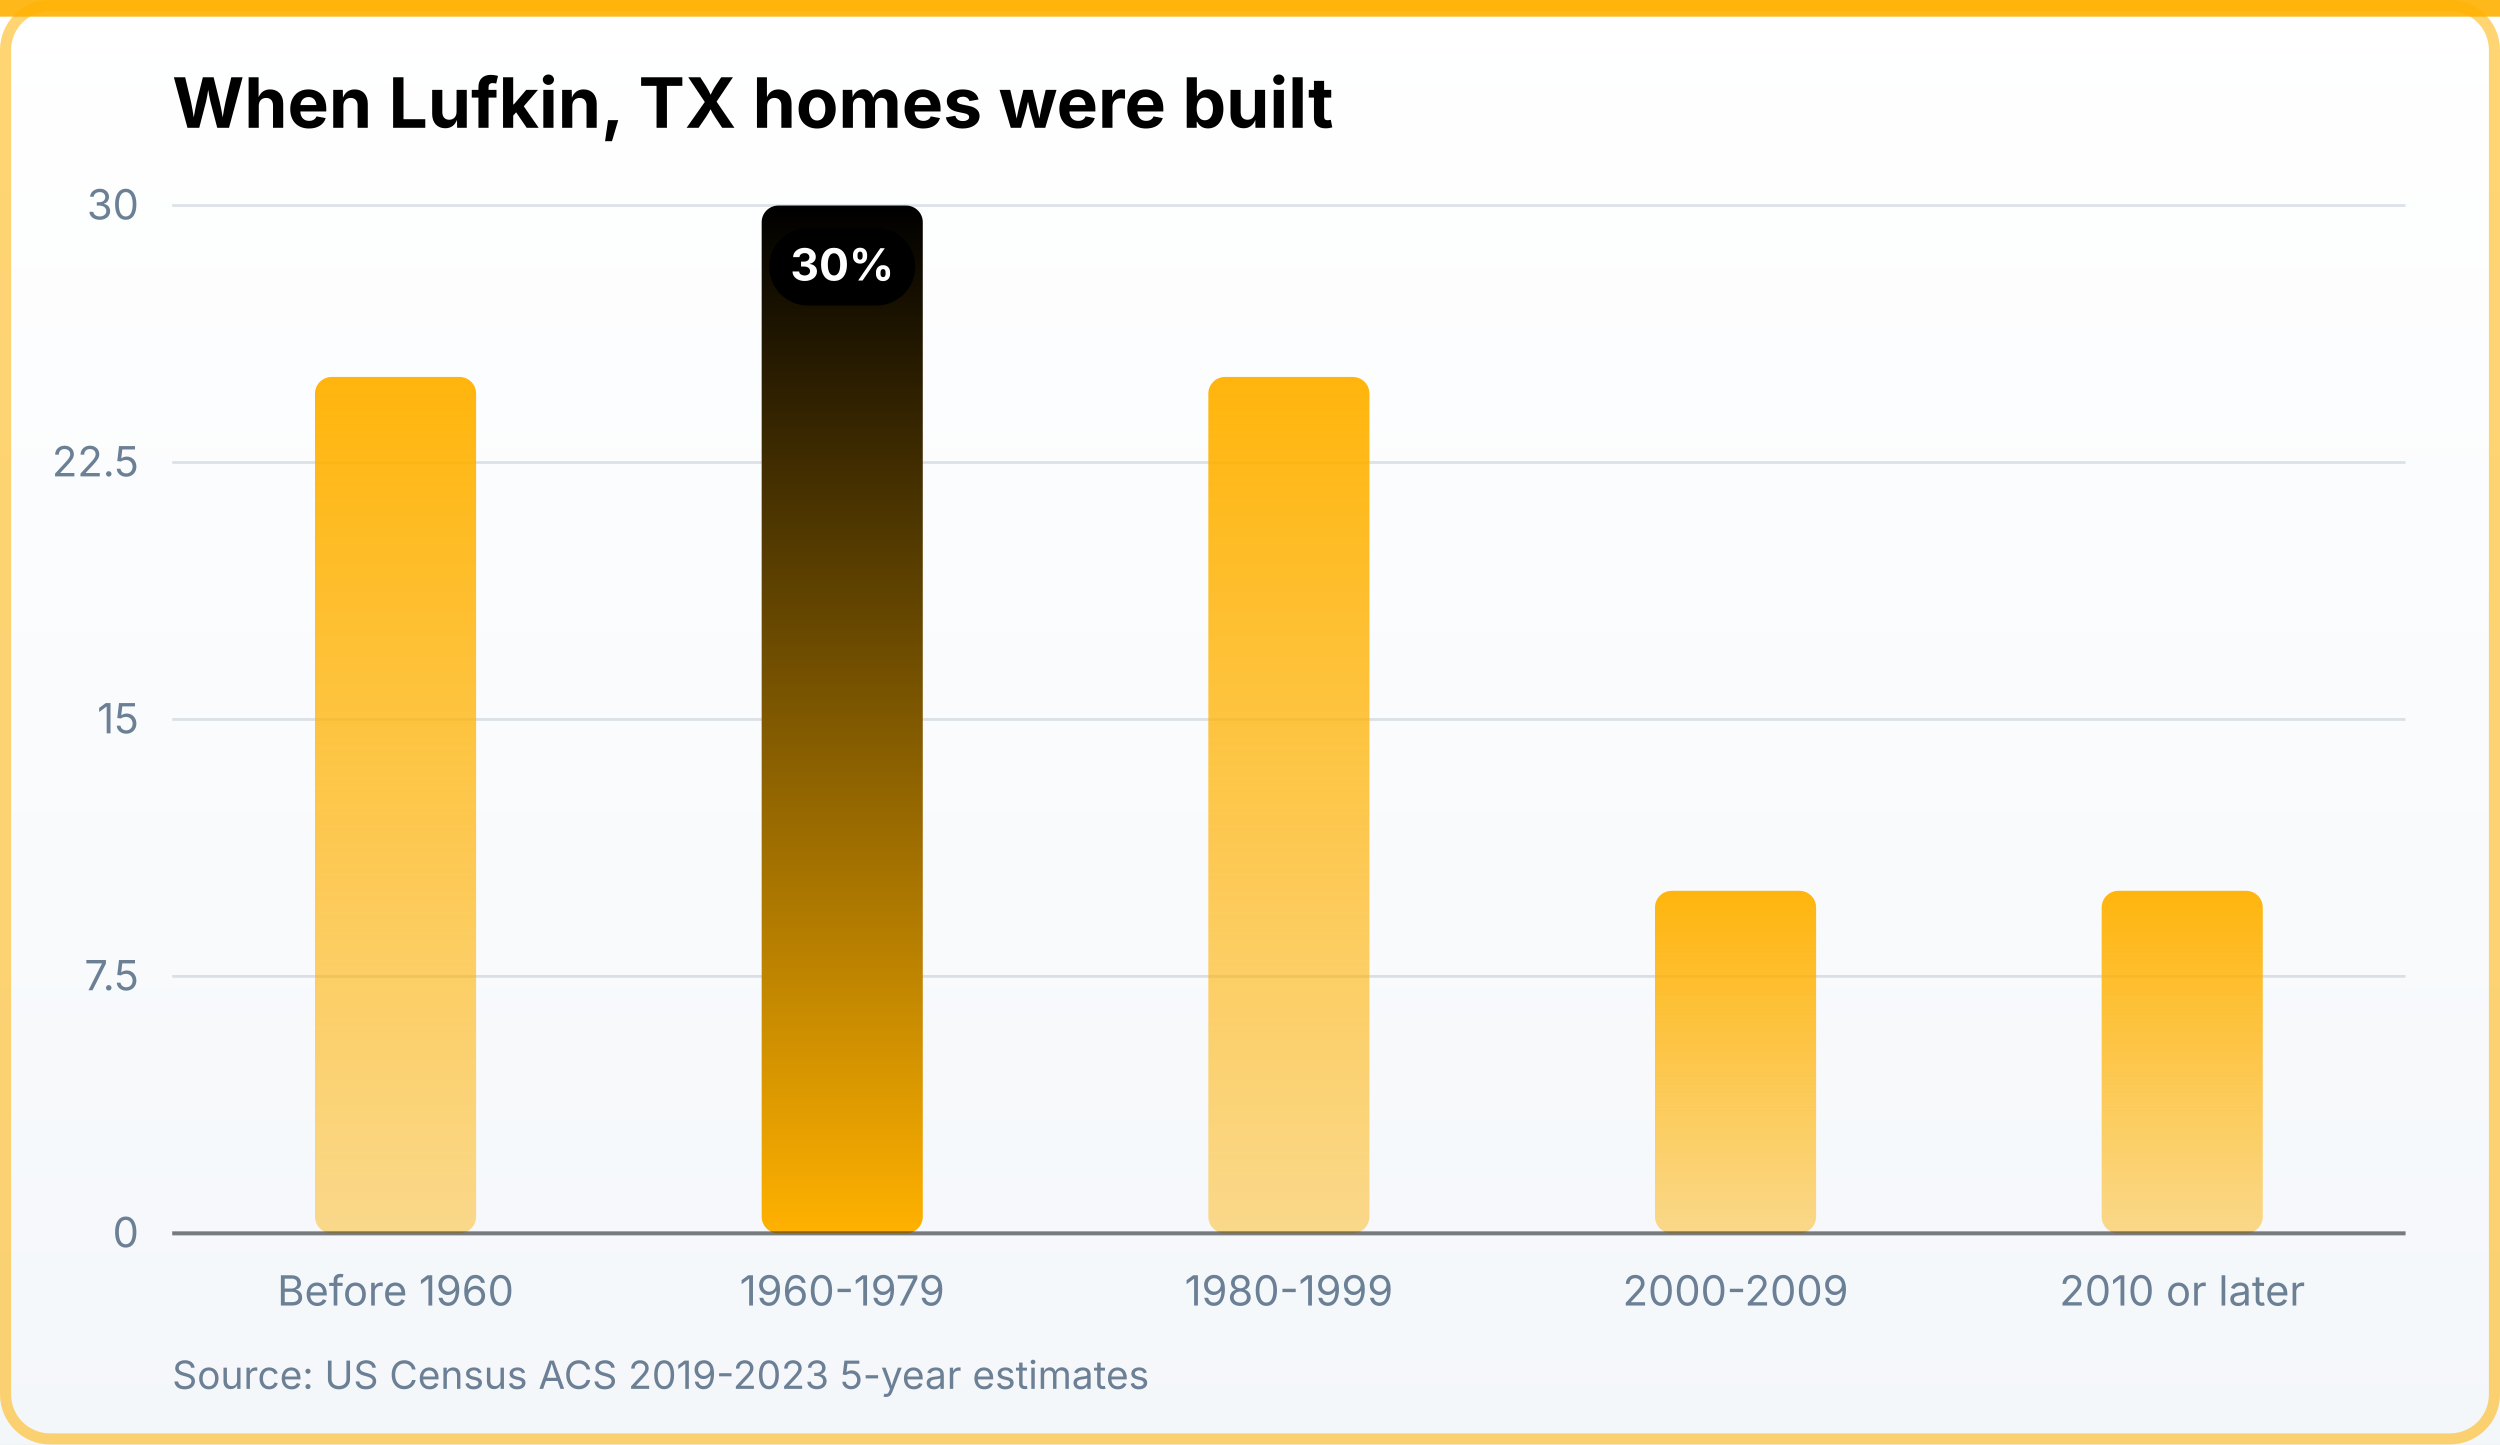
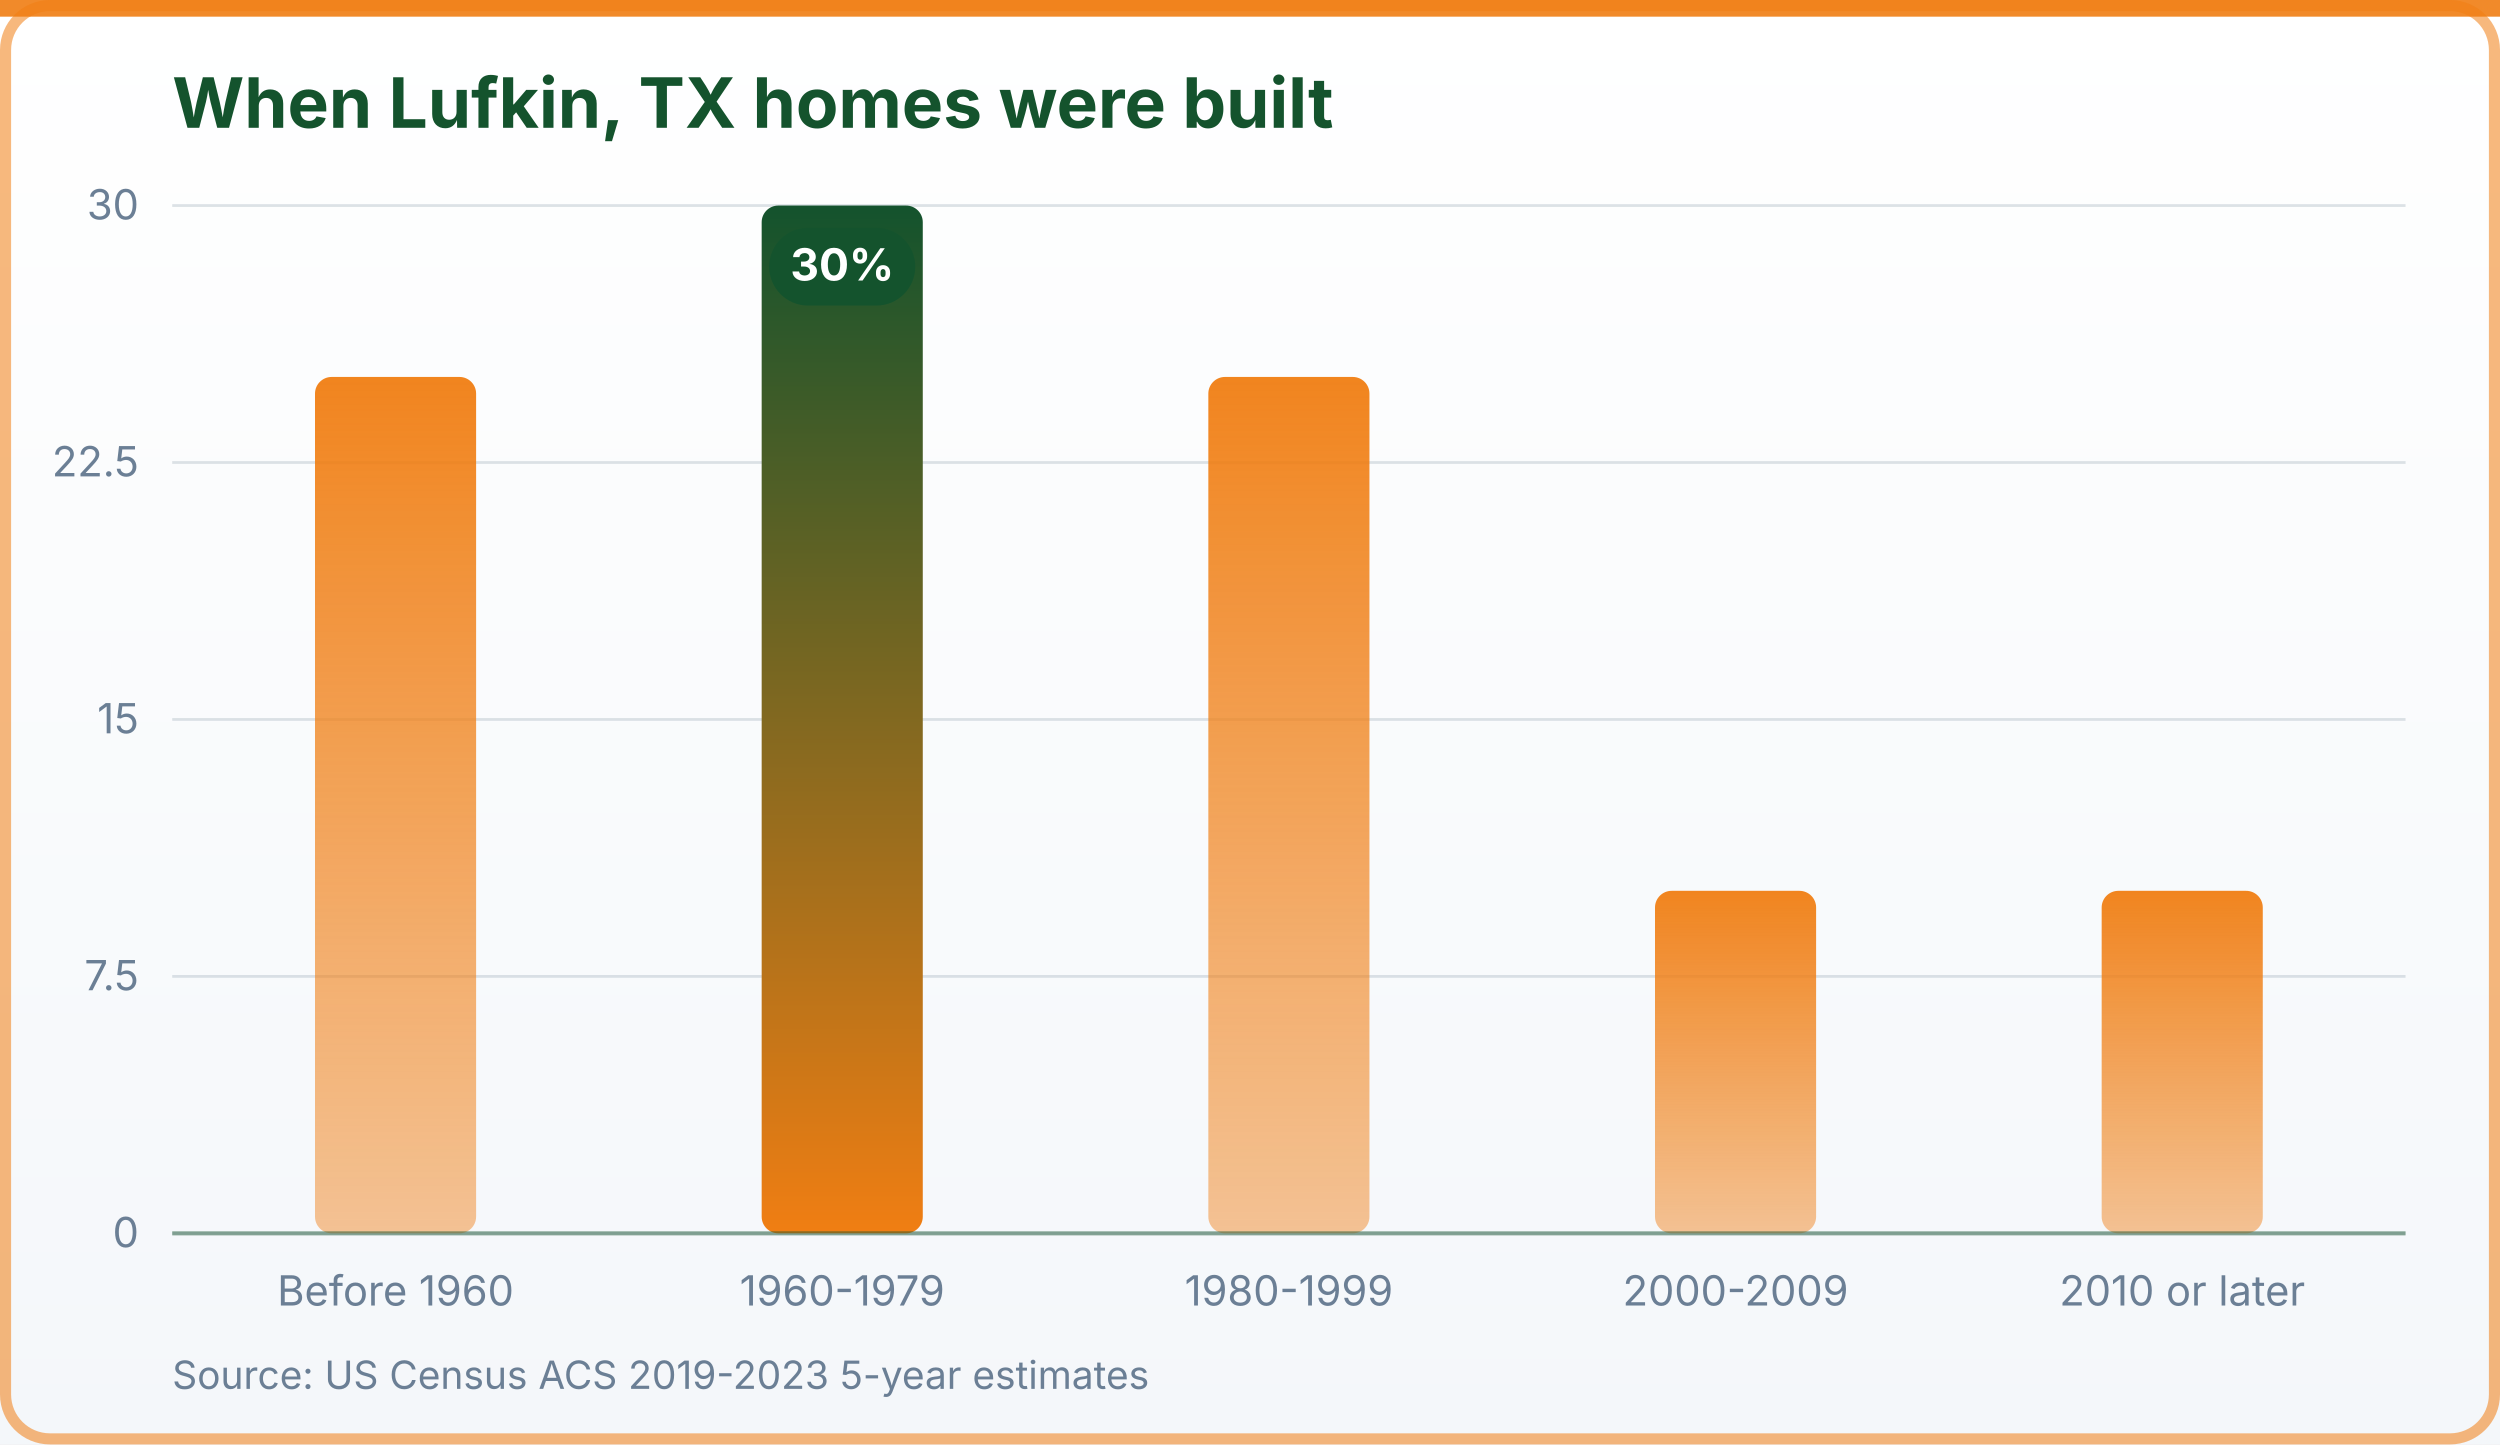
<svg xmlns="http://www.w3.org/2000/svg" viewBox="0 0 900 520" width="900" height="520" role="img">
  <defs>
    <linearGradient id="cbg" x1="0" y1="0" x2="0" y2="1">
      <stop offset="0" stop-color="#ffffff" />
      <stop offset="1" stop-color="#f4f7fa" />
    </linearGradient>
    <linearGradient id="barg" x1="0" y1="0" x2="0" y2="1">
-       <stop offset="0" stop-color="#FFB100" stop-opacity=".95" />
-       <stop offset="1" stop-color="#FFB100" stop-opacity=".45" />
+       <stop offset="0" stop-color="#F07E13" stop-opacity=".95" />
+       <stop offset="1" stop-color="#F07E13" stop-opacity=".45" />
    </linearGradient>
    <linearGradient id="barp" x1="0" y1="0" x2="0" y2="1">
-       <stop offset="0" stop-color="#000000" />
-       <stop offset="1" stop-color="#FFB100" />
+       <stop offset="0" stop-color="#14532D" />
+       <stop offset="1" stop-color="#F07E13" />
    </linearGradient>
  </defs>
  <rect width="900" height="520" fill="url(#cbg)" />
-   <rect x="0" y="0" width="900" height="6" fill="#FFB100" fill-opacity=".9" />
-   <text x="62" y="46" font-family="system-ui,-apple-system,Segoe UI,sans-serif" font-size="25" font-weight="700" fill="#000000">When Lufkin, TX homes were built</text>
+   <rect x="0" y="0" width="900" height="6" fill="#F07E13" fill-opacity=".9" />
+   <text x="62" y="46" font-family="system-ui,-apple-system,Segoe UI,sans-serif" font-size="25" font-weight="700" fill="#14532D">When Lufkin, TX homes were built</text>
  <line x1="62" y1="444" x2="866" y2="444" stroke="#6b7f95" stroke-opacity=".22" stroke-width="1" />
  <text x="50" y="449" text-anchor="end" font-family="system-ui,-apple-system,Segoe UI,sans-serif" font-size="15" fill="#6b7f95">0</text>
  <line x1="62" y1="351.5" x2="866" y2="351.5" stroke="#6b7f95" stroke-opacity=".22" stroke-width="1" />
  <text x="50" y="356.5" text-anchor="end" font-family="system-ui,-apple-system,Segoe UI,sans-serif" font-size="15" fill="#6b7f95">7.5</text>
  <line x1="62" y1="259" x2="866" y2="259" stroke="#6b7f95" stroke-opacity=".22" stroke-width="1" />
  <text x="50" y="264" text-anchor="end" font-family="system-ui,-apple-system,Segoe UI,sans-serif" font-size="15" fill="#6b7f95">15</text>
  <line x1="62" y1="166.5" x2="866" y2="166.5" stroke="#6b7f95" stroke-opacity=".22" stroke-width="1" />
  <text x="50" y="171.5" text-anchor="end" font-family="system-ui,-apple-system,Segoe UI,sans-serif" font-size="15" fill="#6b7f95">22.5</text>
  <line x1="62" y1="74" x2="866" y2="74" stroke="#6b7f95" stroke-opacity=".22" stroke-width="1" />
  <text x="50" y="79" text-anchor="end" font-family="system-ui,-apple-system,Segoe UI,sans-serif" font-size="15" fill="#6b7f95">30</text>
  <rect x="113.4" y="135.7" width="58" height="308.3" rx="6" fill="url(#barg)" />
  <text x="142.4" y="470" text-anchor="middle" font-family="system-ui,-apple-system,Segoe UI,sans-serif" font-size="15" fill="#6b7f95">Before 1960</text>
  <rect x="274.2" y="74" width="58" height="370" rx="6" fill="url(#barp)" />
  <text x="303.2" y="470" text-anchor="middle" font-family="system-ui,-apple-system,Segoe UI,sans-serif" font-size="15" fill="#6b7f95">1960-1979</text>
  <rect x="435" y="135.7" width="58" height="308.3" rx="6" fill="url(#barg)" />
  <text x="464" y="470" text-anchor="middle" font-family="system-ui,-apple-system,Segoe UI,sans-serif" font-size="15" fill="#6b7f95">1980-1999</text>
  <rect x="595.8" y="320.7" width="58" height="123.3" rx="6" fill="url(#barg)" />
  <text x="624.8" y="470" text-anchor="middle" font-family="system-ui,-apple-system,Segoe UI,sans-serif" font-size="15" fill="#6b7f95">2000-2009</text>
  <rect x="756.6" y="320.7" width="58" height="123.3" rx="6" fill="url(#barg)" />
  <text x="785.6" y="470" text-anchor="middle" font-family="system-ui,-apple-system,Segoe UI,sans-serif" font-size="15" fill="#6b7f95">2010 or later</text>
-   <rect x="276.9" y="82" width="52.6" height="28" rx="14" fill="#000000" />
+   <rect x="276.9" y="82" width="52.6" height="28" rx="14" fill="#14532D" />
  <text x="303.2" y="101" text-anchor="middle" font-family="system-ui,-apple-system,Segoe UI,sans-serif" font-size="16" font-weight="700" fill="#ffffff">30%</text>
-   <line x1="62" y1="444" x2="866" y2="444" stroke="#000000" stroke-opacity=".45" stroke-width="1.5" />
+   <line x1="62" y1="444" x2="866" y2="444" stroke="#14532D" stroke-opacity=".45" stroke-width="1.5" />
  <text x="62" y="500" font-family="system-ui,-apple-system,Segoe UI,sans-serif" font-size="14" fill="#6b7f95">Source: US Census ACS 2019-2023 5-year estimates</text>
-   <rect x="2" y="2" width="896" height="516" rx="16" fill="none" stroke="#FFB100" stroke-opacity=".55" stroke-width="4" />
+   <rect x="2" y="2" width="896" height="516" rx="16" fill="none" stroke="#F07E13" stroke-opacity=".55" stroke-width="4" />
</svg>
